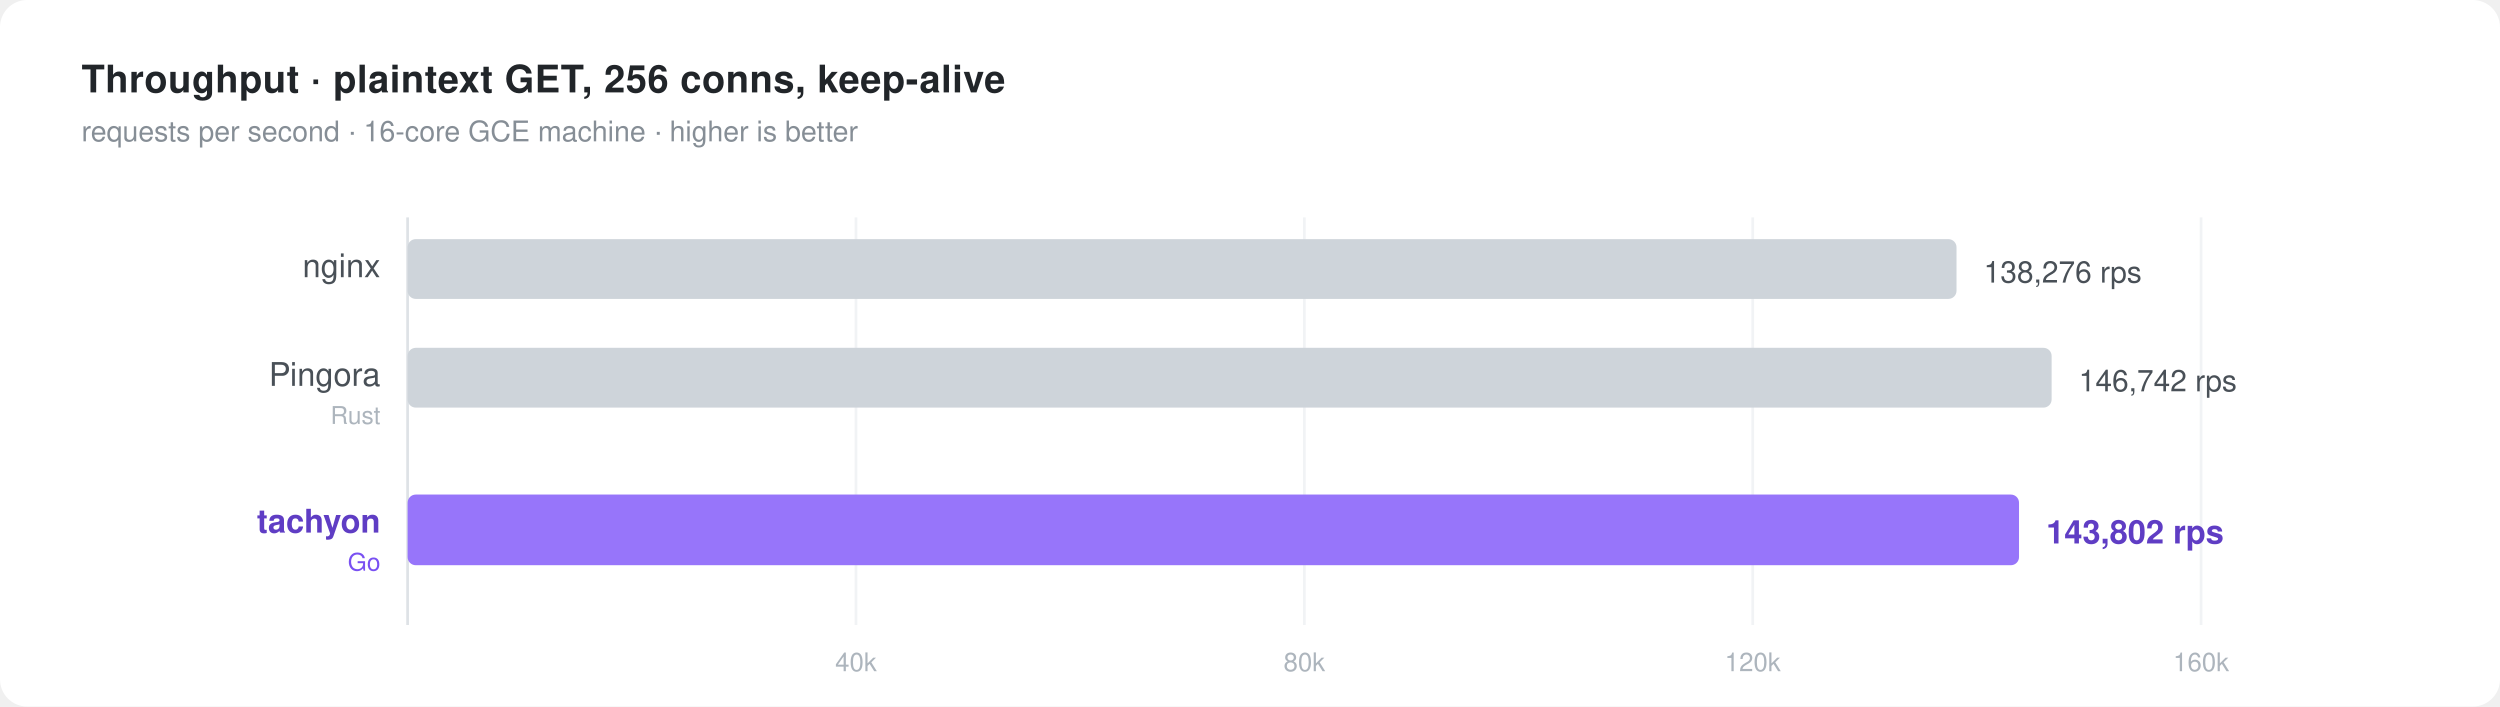
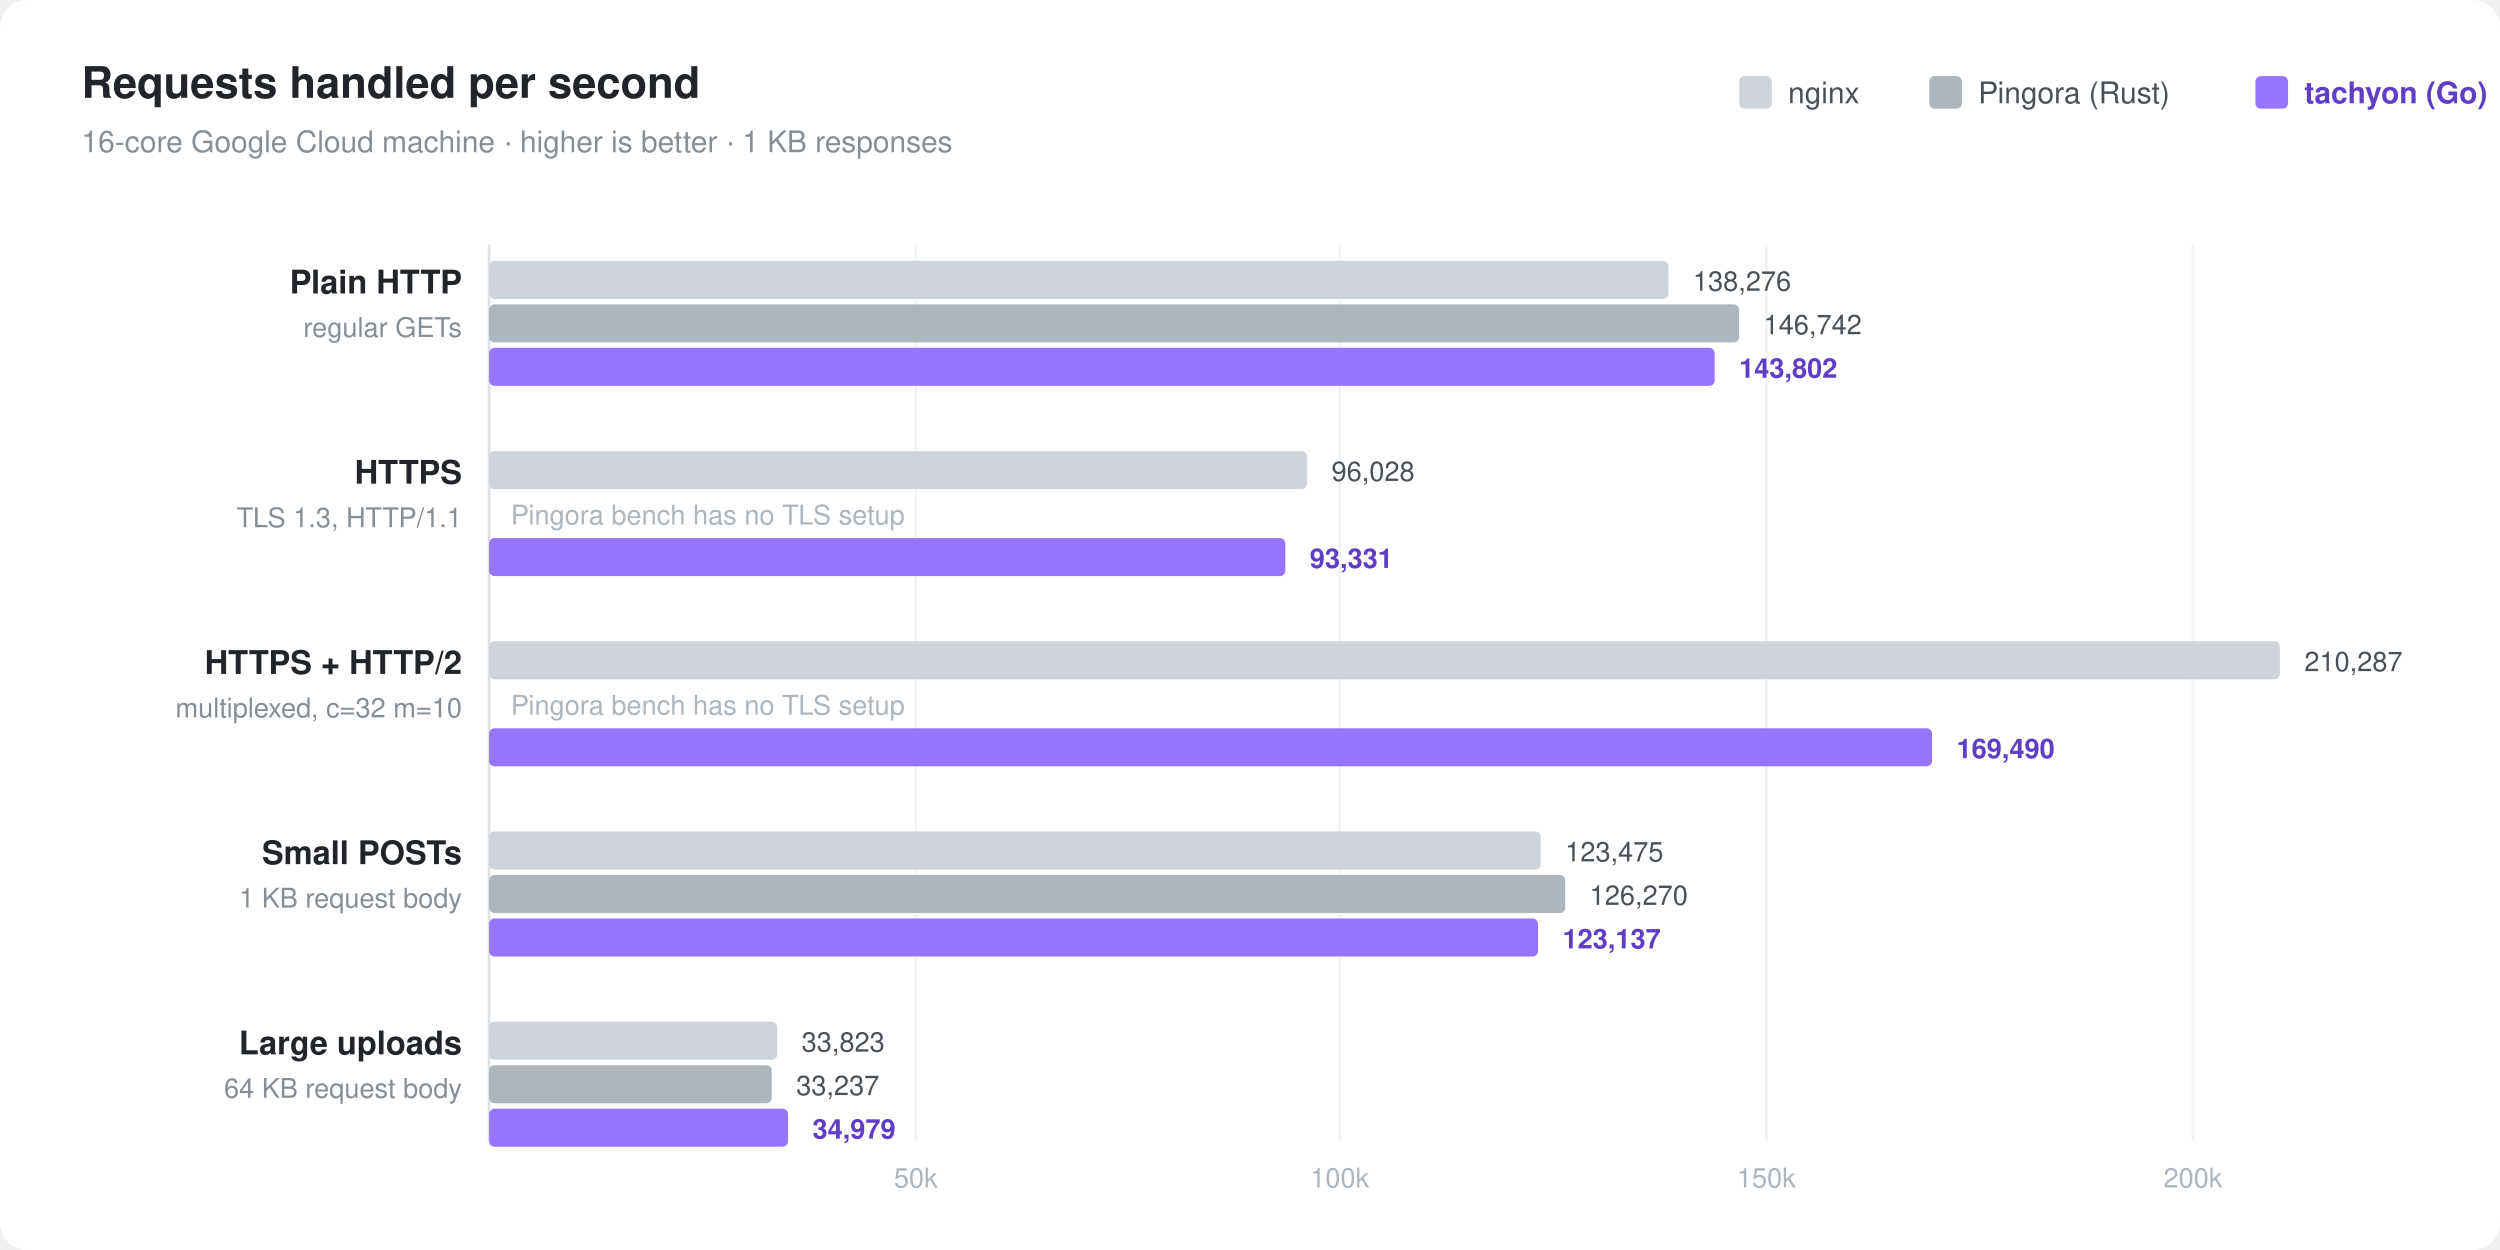
- <svg xmlns="http://www.w3.org/2000/svg" viewBox="0 0 920 260" width="920" height="260" font-family="system-ui,-apple-system,BlinkMacSystemFont,'Segoe UI',Helvetica,Arial,sans-serif">
-   <rect width="920" height="260" fill="#ffffff" rx="10" />
-   <text x="30" y="34" font-size="14" fill="#212529" font-weight="700" letter-spacing="0.2">
-     Throughput  ·  plaintext GET, 256 conns, keep-alive
+ <svg xmlns="http://www.w3.org/2000/svg" viewBox="0 0 920 460" width="920" height="460" font-family="system-ui,-apple-system,BlinkMacSystemFont,'Segoe UI',Helvetica,Arial,sans-serif">
+   <rect width="920" height="460" fill="#ffffff" rx="10" />
+   <text x="30" y="36" font-size="16" fill="#212529" font-weight="700">
+     Requests handled per second
  </text>
-   <text x="30" y="52" font-size="10.5" fill="#868e96">
-     requests per second  ·  16-core GCE machine  ·  higher is better
+   <text x="30" y="56" font-size="11" fill="#868e96">
+     16-core Google Cloud machine  ·  higher is better  ·  1 KB responses
  </text>
-   <line x1="150" y1="80" x2="150" y2="230" stroke="#dee2e6" stroke-width="1" />
-   <line x1="315" y1="80" x2="315" y2="230" stroke="#f1f3f5" stroke-width="1" />
-   <line x1="480" y1="80" x2="480" y2="230" stroke="#f1f3f5" stroke-width="1" />
-   <line x1="645" y1="80" x2="645" y2="230" stroke="#f1f3f5" stroke-width="1" />
-   <line x1="810" y1="80" x2="810" y2="230" stroke="#f1f3f5" stroke-width="1" />
-   <text x="315" y="247" text-anchor="middle" font-size="9.5" fill="#adb5bd">40k</text>
-   <text x="480" y="247" text-anchor="middle" font-size="9.5" fill="#adb5bd">80k</text>
-   <text x="645" y="247" text-anchor="middle" font-size="9.5" fill="#adb5bd">120k</text>
-   <text x="810" y="247" text-anchor="middle" font-size="9.5" fill="#adb5bd">160k</text>
-   <text x="140" y="102" text-anchor="end" font-size="12" fill="#495057" font-weight="500">nginx</text>
-   <rect x="150" y="88" width="570" height="22" rx="3" fill="#ced4da" />
-   <text x="730" y="104" font-size="11" fill="#495057">138,276 rps</text>
-   <text x="140" y="142" text-anchor="end" font-size="12" fill="#495057" font-weight="500">Pingora</text>
-   <rect x="150" y="128" width="605" height="22" rx="3" fill="#ced4da" />
-   <text x="765" y="144" font-size="11" fill="#495057">146,742 rps</text>
-   <text x="140" y="156" text-anchor="end" font-size="9" fill="#adb5bd">Rust</text>
-   <text x="140" y="196" text-anchor="end" font-size="12" fill="#5f3dc4" font-weight="700">tachyon</text>
-   <rect x="150" y="182" width="593" height="26" rx="3" fill="#9775fa" />
-   <text x="753" y="200" font-size="12" fill="#5f3dc4" font-weight="700">143,802 rps</text>
-   <text x="140" y="210" text-anchor="end" font-size="9" fill="#7950f2">Go</text>
+   <rect x="640" y="28" width="12" height="12" rx="2" fill="#ced4da" />
+   <text x="658" y="38" font-size="11" fill="#495057">nginx</text>
+   <rect x="710" y="28" width="12" height="12" rx="2" fill="#adb5bd" />
+   <text x="728" y="38" font-size="11" fill="#495057">Pingora (Rust)</text>
+   <rect x="830" y="28" width="12" height="12" rx="2" fill="#9775fa" />
+   <text x="848" y="38" font-size="11" fill="#5f3dc4" font-weight="700">tachyon (Go)</text>
+   <line x1="180" y1="90" x2="180" y2="420" stroke="#dee2e6" stroke-width="1" />
+   <line x1="337" y1="90" x2="337" y2="420" stroke="#f1f3f5" stroke-width="1" />
+   <line x1="493" y1="90" x2="493" y2="420" stroke="#f1f3f5" stroke-width="1" />
+   <line x1="650" y1="90" x2="650" y2="420" stroke="#f1f3f5" stroke-width="1" />
+   <line x1="807" y1="90" x2="807" y2="420" stroke="#f1f3f5" stroke-width="1" />
+   <text x="337" y="437" text-anchor="middle" font-size="10" fill="#adb5bd">50k</text>
+   <text x="493" y="437" text-anchor="middle" font-size="10" fill="#adb5bd">100k</text>
+   <text x="650" y="437" text-anchor="middle" font-size="10" fill="#adb5bd">150k</text>
+   <text x="807" y="437" text-anchor="middle" font-size="10" fill="#adb5bd">200k</text>
+   <text x="170" y="108" text-anchor="end" font-size="12" fill="#212529" font-weight="600">Plain HTTP</text>
+   <text x="170" y="124" text-anchor="end" font-size="10" fill="#868e96">regular GETs</text>
+   <rect x="180" y="96" width="434" height="14" rx="2" fill="#ced4da" />
+   <text x="623" y="107" font-size="10" fill="#495057">138,276</text>
+   <rect x="180" y="112" width="460" height="14" rx="2" fill="#adb5bd" />
+   <text x="649" y="123" font-size="10" fill="#495057">146,742</text>
+   <rect x="180" y="128" width="451" height="14" rx="2" fill="#9775fa" />
+   <text x="640" y="139" font-size="10" fill="#5f3dc4" font-weight="700">143,802</text>
+   <text x="170" y="178" text-anchor="end" font-size="12" fill="#212529" font-weight="600">HTTPS</text>
+   <text x="170" y="194" text-anchor="end" font-size="10" fill="#868e96">TLS 1.3, HTTP/1.1</text>
+   <rect x="180" y="166" width="301" height="14" rx="2" fill="#ced4da" />
+   <text x="490" y="177" font-size="10" fill="#495057">96,028</text>
+   <rect x="180" y="182" width="0" height="14" rx="2" fill="#dee2e6" />
+   <text x="188" y="193" font-size="10" fill="#adb5bd">Pingora bench has no TLS setup</text>
+   <rect x="180" y="198" width="293" height="14" rx="2" fill="#9775fa" />
+   <text x="482" y="209" font-size="10" fill="#5f3dc4" font-weight="700">93,331</text>
+   <text x="170" y="248" text-anchor="end" font-size="12" fill="#212529" font-weight="600">HTTPS + HTTP/2</text>
+   <text x="170" y="264" text-anchor="end" font-size="10" fill="#868e96">multiplexed, c=32 m=10</text>
+   <rect x="180" y="236" width="659" height="14" rx="2" fill="#ced4da" />
+   <text x="848" y="247" font-size="10" fill="#495057">210,287</text>
+   <rect x="180" y="252" width="0" height="14" rx="2" fill="#dee2e6" />
+   <text x="188" y="263" font-size="10" fill="#adb5bd">Pingora bench has no TLS setup</text>
+   <rect x="180" y="268" width="531" height="14" rx="2" fill="#9775fa" />
+   <text x="720" y="279" font-size="10" fill="#5f3dc4" font-weight="700">169,490</text>
+   <text x="170" y="318" text-anchor="end" font-size="12" fill="#212529" font-weight="600">Small POSTs</text>
+   <text x="170" y="334" text-anchor="end" font-size="10" fill="#868e96">1 KB request body</text>
+   <rect x="180" y="306" width="387" height="14" rx="2" fill="#ced4da" />
+   <text x="576" y="317" font-size="10" fill="#495057">123,475</text>
+   <rect x="180" y="322" width="396" height="14" rx="2" fill="#adb5bd" />
+   <text x="585" y="333" font-size="10" fill="#495057">126,270</text>
+   <rect x="180" y="338" width="386" height="14" rx="2" fill="#9775fa" />
+   <text x="575" y="349" font-size="10" fill="#5f3dc4" font-weight="700">123,137</text>
+   <text x="170" y="388" text-anchor="end" font-size="12" fill="#212529" font-weight="600">Large uploads</text>
+   <text x="170" y="404" text-anchor="end" font-size="10" fill="#868e96">64 KB request body</text>
+   <rect x="180" y="376" width="106" height="14" rx="2" fill="#ced4da" />
+   <text x="295" y="387" font-size="10" fill="#495057">33,823</text>
+   <rect x="180" y="392" width="104" height="14" rx="2" fill="#adb5bd" />
+   <text x="293" y="403" font-size="10" fill="#495057">33,237</text>
+   <rect x="180" y="408" width="110" height="14" rx="2" fill="#9775fa" />
+   <text x="299" y="419" font-size="10" fill="#5f3dc4" font-weight="700">34,979</text>
</svg>
